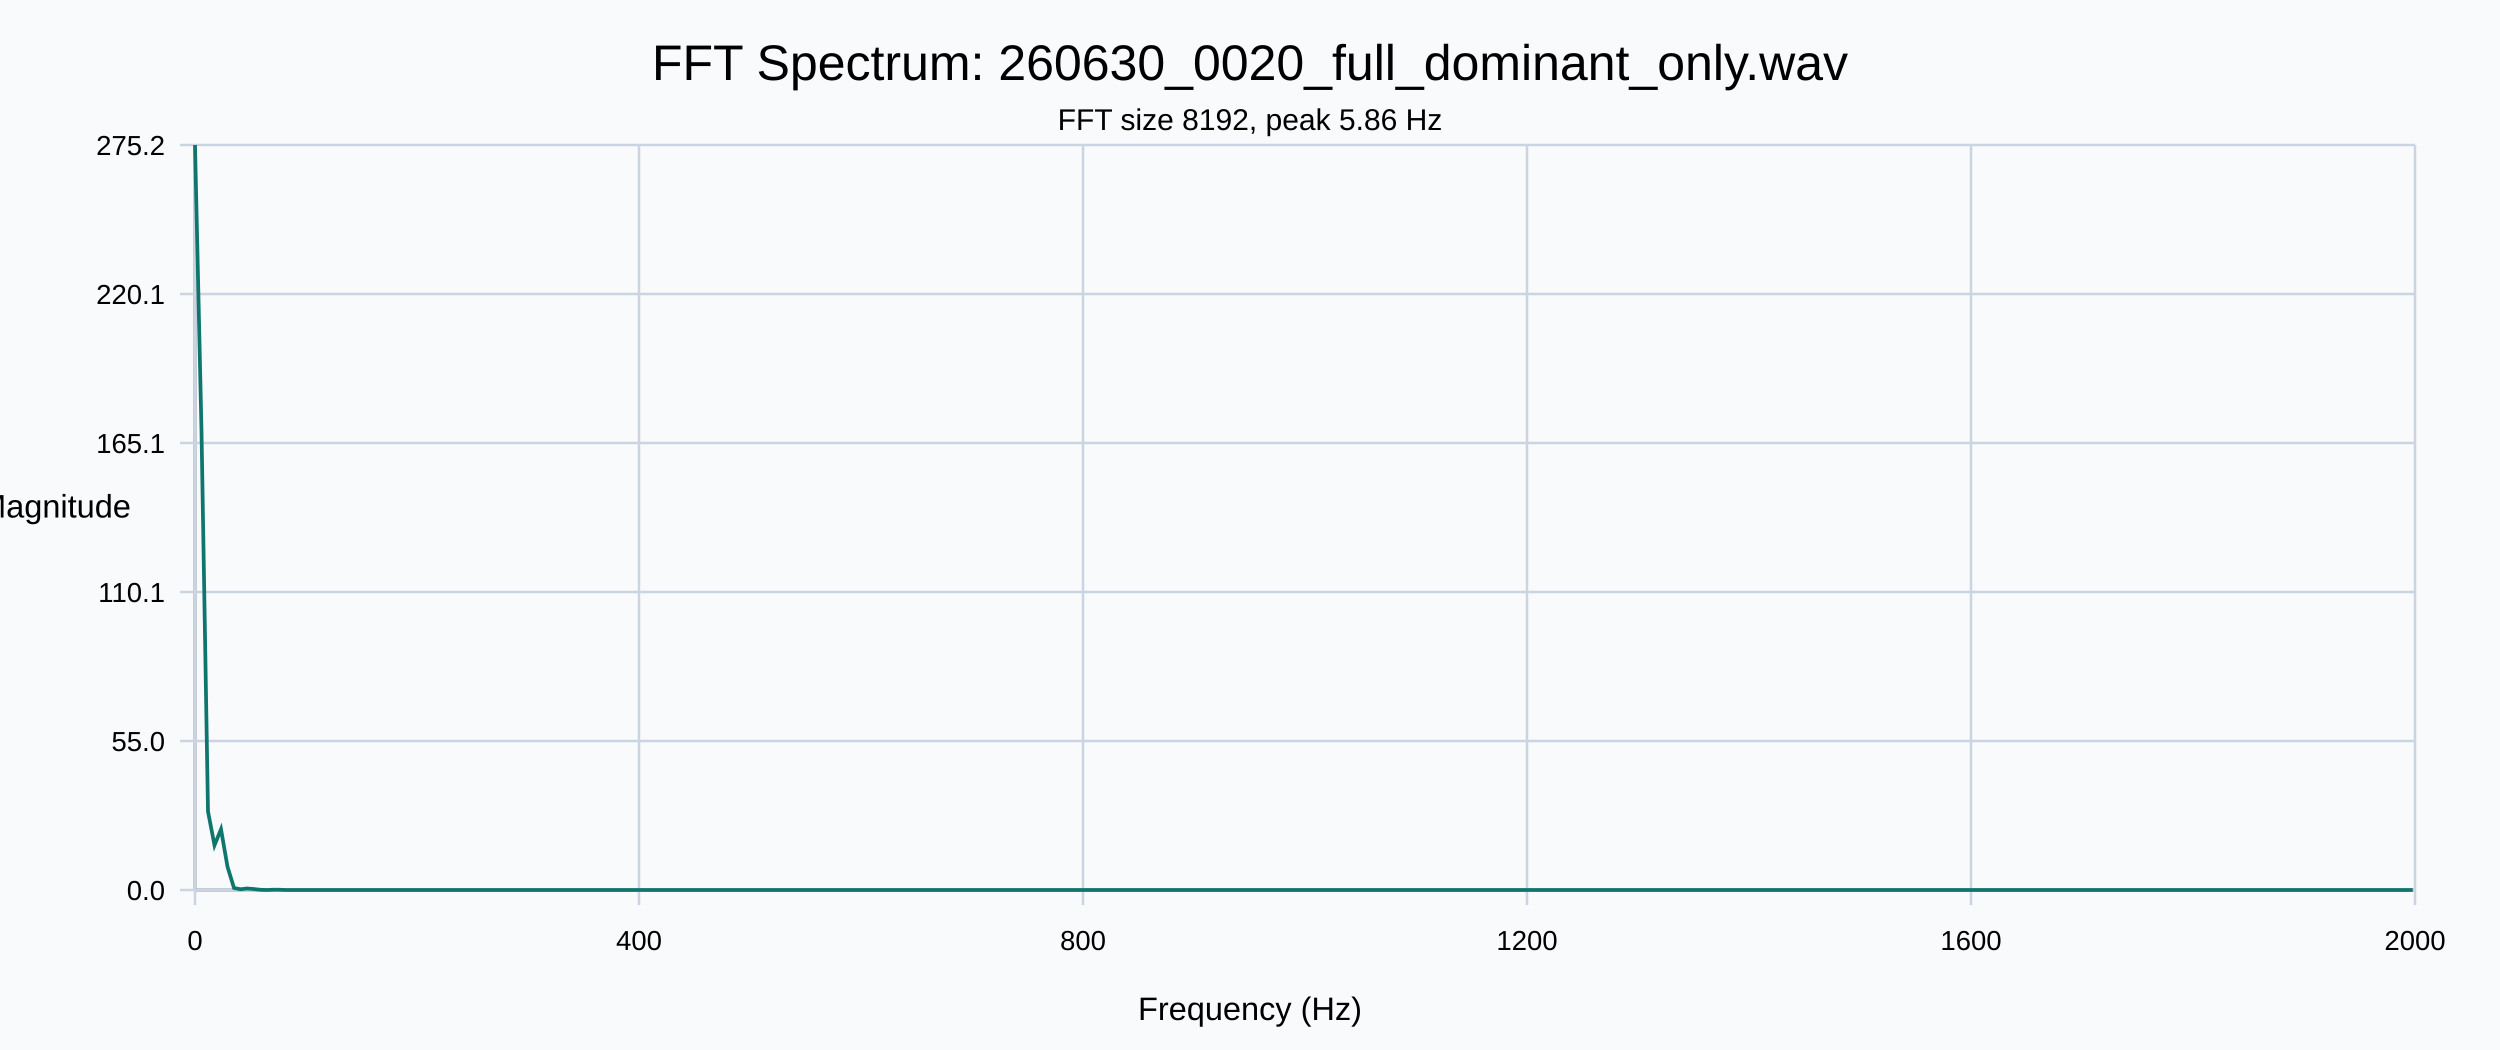
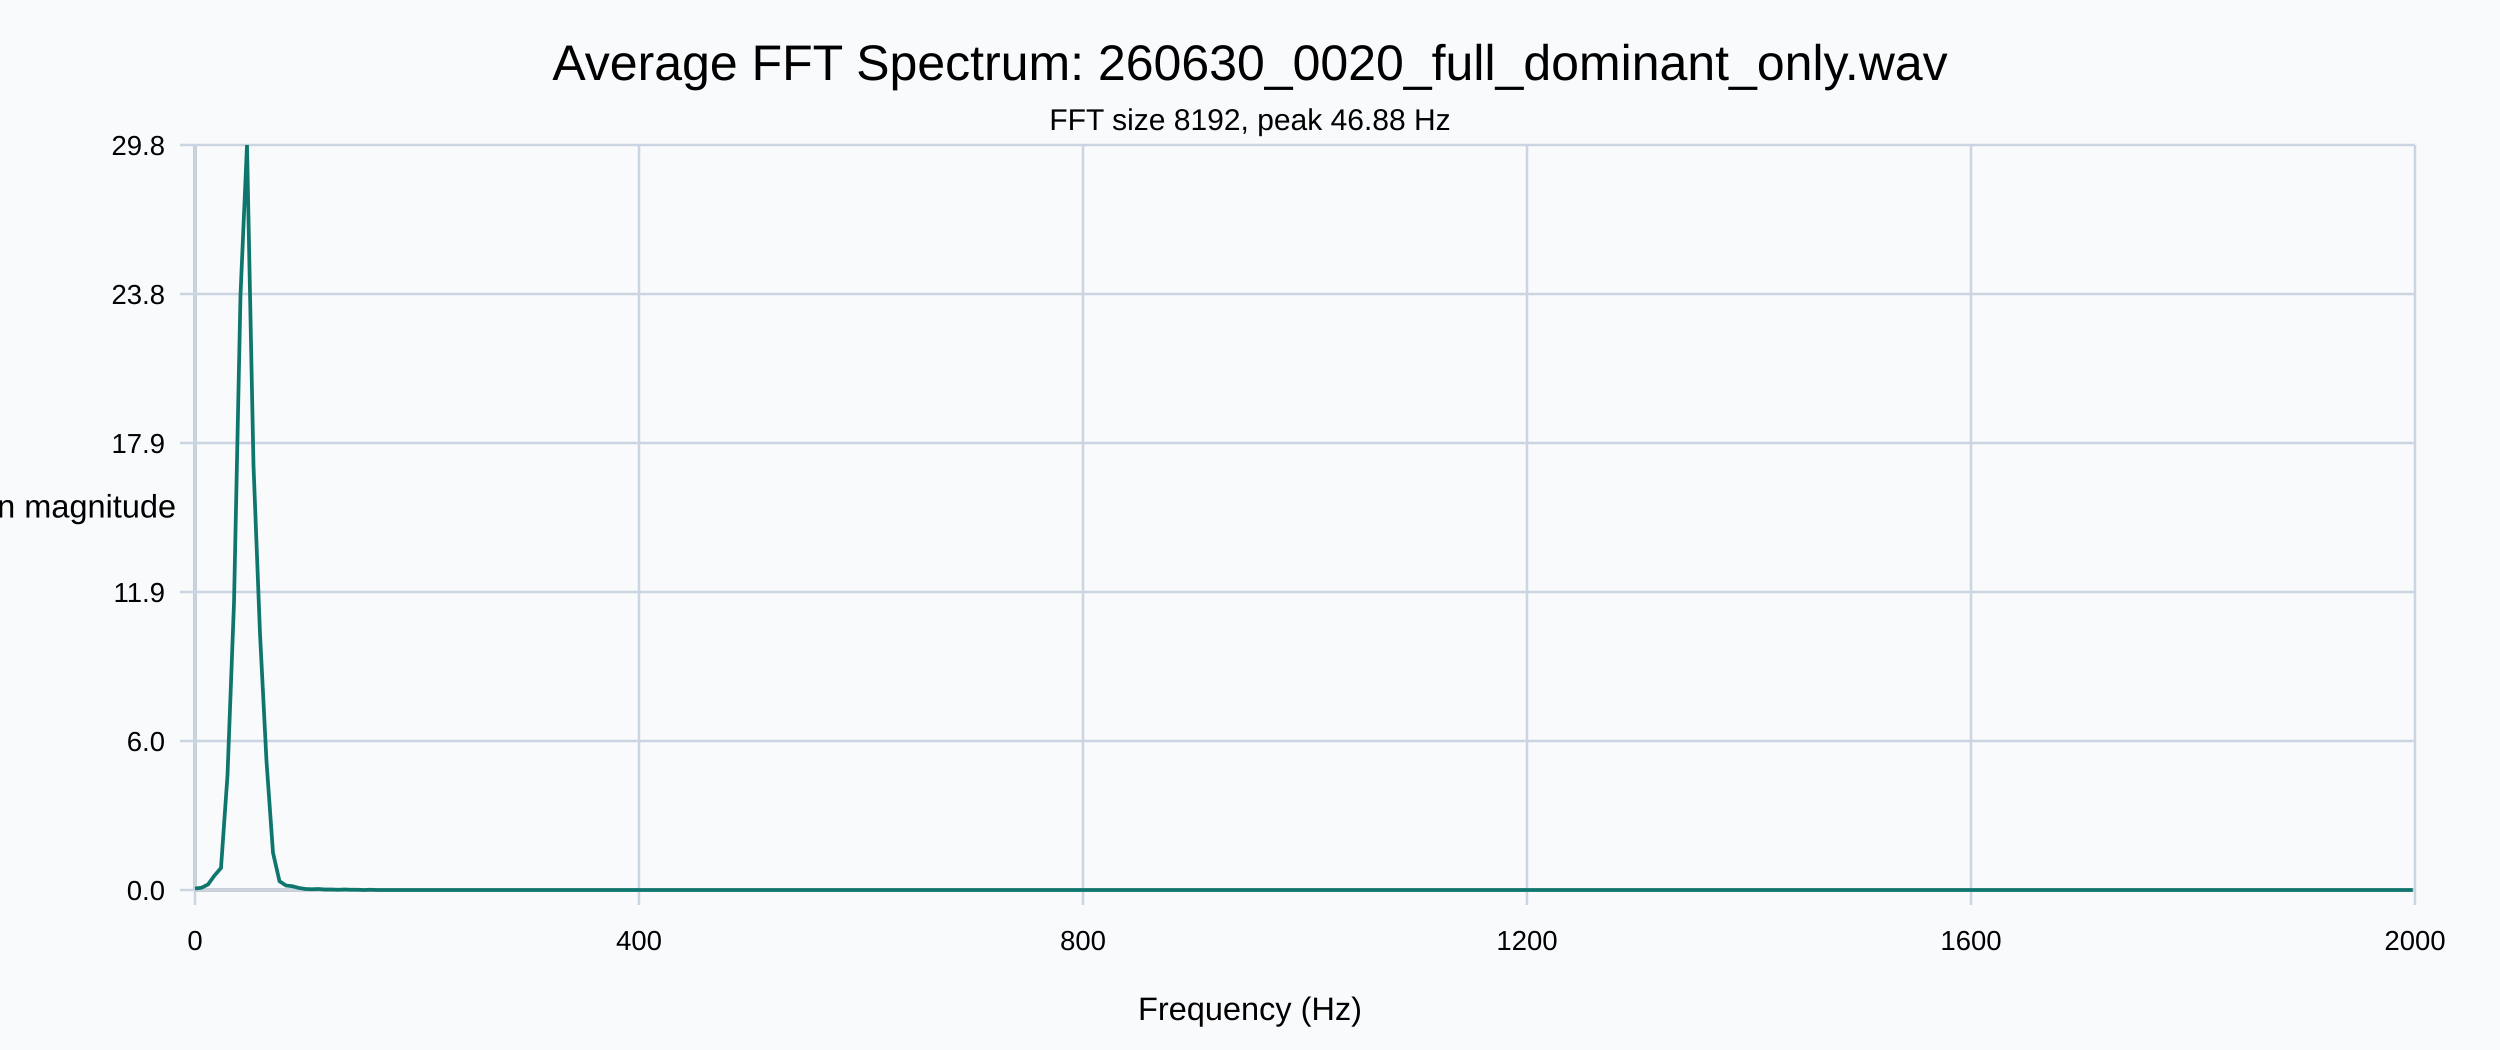
<svg xmlns="http://www.w3.org/2000/svg" width="1000" height="420" viewBox="0 0 1000 420">
  <rect width="100%" height="100%" fill="#f8fafc" />
-   <text x="500.0" y="32.0" font-size="20" font-family="Arial, sans-serif" text-anchor="middle">FFT Spectrum: 260630_0020_full_dominant_only.wav</text>
-   <text x="500.0" y="52.0" font-size="12" font-family="Arial, sans-serif" text-anchor="middle">FFT size 8192, peak 5.86 Hz</text>
+   <text x="500.0" y="32.0" font-size="20" font-family="Arial, sans-serif" text-anchor="middle">Average FFT Spectrum: 260630_0020_full_dominant_only.wav</text>
+   <text x="500.0" y="52.0" font-size="12" font-family="Arial, sans-serif" text-anchor="middle">FFT size 8192, peak 46.88 Hz</text>
  <line x1="78" y1="58" x2="78" y2="356" stroke="#334155" />
  <line x1="78" y1="356" x2="966" y2="356" stroke="#334155" />
  <text x="500.0" y="408.0" font-size="13" font-family="Arial, sans-serif" text-anchor="middle">Frequency (Hz)</text>
-   <text x="22.0" y="207.0" font-size="13" font-family="Arial, sans-serif" text-anchor="middle">Magnitude</text>
+   <text x="22.0" y="207.0" font-size="13" font-family="Arial, sans-serif" text-anchor="middle">Mean magnitude</text>
  <line x1="78.0" y1="58" x2="78.0" y2="362" stroke="#cbd5e1" />
  <text x="78.0" y="380.0" font-size="11" font-family="Arial, sans-serif" text-anchor="middle">0</text>
  <line x1="72" y1="356.0" x2="966" y2="356.0" stroke="#cbd5e1" />
  <text x="66.0" y="360.0" font-size="11" font-family="Arial, sans-serif" text-anchor="end">0.0</text>
  <line x1="255.6" y1="58" x2="255.6" y2="362" stroke="#cbd5e1" />
  <text x="255.6" y="380.0" font-size="11" font-family="Arial, sans-serif" text-anchor="middle">400</text>
  <line x1="72" y1="296.4" x2="966" y2="296.4" stroke="#cbd5e1" />
-   <text x="66.0" y="300.4" font-size="11" font-family="Arial, sans-serif" text-anchor="end">55.0</text>
+   <text x="66.0" y="300.4" font-size="11" font-family="Arial, sans-serif" text-anchor="end">6.0</text>
  <line x1="433.2" y1="58" x2="433.2" y2="362" stroke="#cbd5e1" />
  <text x="433.2" y="380.0" font-size="11" font-family="Arial, sans-serif" text-anchor="middle">800</text>
  <line x1="72" y1="236.8" x2="966" y2="236.8" stroke="#cbd5e1" />
-   <text x="66.0" y="240.8" font-size="11" font-family="Arial, sans-serif" text-anchor="end">110.1</text>
+   <text x="66.0" y="240.8" font-size="11" font-family="Arial, sans-serif" text-anchor="end">11.9</text>
  <line x1="610.8" y1="58" x2="610.8" y2="362" stroke="#cbd5e1" />
  <text x="610.8" y="380.0" font-size="11" font-family="Arial, sans-serif" text-anchor="middle">1200</text>
  <line x1="72" y1="177.2" x2="966" y2="177.2" stroke="#cbd5e1" />
-   <text x="66.0" y="181.2" font-size="11" font-family="Arial, sans-serif" text-anchor="end">165.1</text>
+   <text x="66.0" y="181.2" font-size="11" font-family="Arial, sans-serif" text-anchor="end">17.9</text>
  <line x1="788.4" y1="58" x2="788.4" y2="362" stroke="#cbd5e1" />
  <text x="788.4" y="380.0" font-size="11" font-family="Arial, sans-serif" text-anchor="middle">1600</text>
  <line x1="72" y1="117.6" x2="966" y2="117.6" stroke="#cbd5e1" />
-   <text x="66.0" y="121.6" font-size="11" font-family="Arial, sans-serif" text-anchor="end">220.1</text>
+   <text x="66.0" y="121.6" font-size="11" font-family="Arial, sans-serif" text-anchor="end">23.8</text>
  <line x1="966.0" y1="58" x2="966.0" y2="362" stroke="#cbd5e1" />
  <text x="966.0" y="380.0" font-size="11" font-family="Arial, sans-serif" text-anchor="middle">2000</text>
  <line x1="72" y1="58.0" x2="966" y2="58.0" stroke="#cbd5e1" />
-   <text x="66.0" y="62.0" font-size="11" font-family="Arial, sans-serif" text-anchor="end">275.2</text>
-   <polyline points="78.0,58.0 80.6,172.4 83.2,324.6 85.8,338.1 88.4,331.7 91.0,346.7 93.6,355.2 96.2,355.7 98.8,355.4 101.4,355.6 104.0,355.9 106.6,356.0 109.2,355.9 111.8,355.9 114.4,356.0 117.0,356.0 119.6,356.0 122.2,356.0 124.8,356.0 127.4,356.0 130.0,356.0 132.6,356.0 135.2,356.0 137.8,356.0 140.4,356.0 143.0,356.0 145.6,356.0 148.2,356.0 150.8,356.0 153.4,356.0 156.0,356.0 158.6,356.0 161.2,356.0 163.9,356.0 166.5,356.0 169.1,356.0 171.7,356.0 174.3,356.0 176.9,356.0 179.5,356.0 182.1,356.0 184.7,356.0 187.3,356.0 189.9,356.0 192.5,356.0 195.1,356.0 197.7,356.0 200.3,356.0 202.9,356.0 205.5,356.0 208.1,356.0 210.7,356.0 213.3,356.0 215.9,356.0 218.5,356.0 221.1,356.0 223.7,356.0 226.3,356.0 228.9,356.0 231.5,356.0 234.1,356.0 236.7,356.0 239.3,356.0 241.9,356.0 244.5,356.0 247.1,356.0 249.7,356.0 252.3,356.0 254.9,356.0 257.5,356.0 260.1,356.0 262.7,356.0 265.3,356.0 267.9,356.0 270.5,356.0 273.1,356.0 275.7,356.0 278.3,356.0 280.9,356.0 283.5,356.0 286.1,356.0 288.7,356.0 291.3,356.0 293.9,356.0 296.5,356.0 299.1,356.0 301.7,356.0 304.3,356.0 306.9,356.0 309.5,356.0 312.1,356.0 314.7,356.0 317.3,356.0 319.9,356.0 322.5,356.0 325.1,356.0 327.8,356.0 330.4,356.0 333.0,356.0 335.6,356.0 338.2,356.0 340.8,356.0 343.4,356.0 346.0,356.0 348.6,356.0 351.2,356.0 353.8,356.0 356.4,356.0 359.0,356.0 361.6,356.0 364.2,356.0 366.8,356.0 369.4,356.0 372.0,356.0 374.6,356.0 377.2,356.0 379.8,356.0 382.4,356.0 385.0,356.0 387.6,356.0 390.2,356.0 392.8,356.0 395.4,356.0 398.0,356.0 400.6,356.0 403.2,356.0 405.8,356.0 408.4,356.0 411.0,356.0 413.6,356.0 416.2,356.0 418.8,356.0 421.4,356.0 424.0,356.0 426.6,356.0 429.2,356.0 431.8,356.0 434.4,356.0 437.0,356.0 439.6,356.0 442.2,356.0 444.8,356.0 447.4,356.0 450.0,356.0 452.6,356.0 455.2,356.0 457.8,356.0 460.4,356.0 463.0,356.0 465.6,356.0 468.2,356.0 470.8,356.0 473.4,356.0 476.0,356.0 478.6,356.0 481.2,356.0 483.8,356.0 486.4,356.0 489.0,356.0 491.6,356.0 494.2,356.0 496.9,356.0 499.5,356.0 502.1,356.0 504.7,356.0 507.3,356.0 509.9,356.0 512.5,356.0 515.1,356.0 517.7,356.0 520.3,356.0 522.9,356.0 525.5,356.0 528.1,356.0 530.7,356.0 533.3,356.0 535.9,356.0 538.5,356.0 541.1,356.0 543.7,356.0 546.3,356.0 548.9,356.0 551.5,356.0 554.1,356.0 556.7,356.0 559.3,356.0 561.9,356.0 564.5,356.0 567.1,356.0 569.7,356.0 572.3,356.0 574.9,356.0 577.5,356.0 580.1,356.0 582.7,356.0 585.3,356.0 587.9,356.0 590.5,356.0 593.1,356.0 595.7,356.0 598.3,356.0 600.9,356.0 603.5,356.0 606.1,356.0 608.7,356.0 611.3,356.0 613.9,356.0 616.5,356.0 619.1,356.0 621.7,356.0 624.3,356.0 626.9,356.0 629.5,356.0 632.1,356.0 634.7,356.0 637.3,356.0 639.9,356.0 642.5,356.0 645.1,356.0 647.7,356.0 650.3,356.0 652.9,356.0 655.5,356.0 658.1,356.0 660.8,356.0 663.4,356.0 666.0,356.0 668.6,356.0 671.2,356.0 673.8,356.0 676.4,356.0 679.0,356.0 681.6,356.0 684.2,356.0 686.8,356.0 689.4,356.0 692.0,356.0 694.6,356.0 697.2,356.0 699.8,356.0 702.4,356.0 705.0,356.0 707.6,356.0 710.2,356.0 712.8,356.0 715.4,356.0 718.0,356.0 720.6,356.0 723.2,356.0 725.8,356.0 728.4,356.0 731.0,356.0 733.6,356.0 736.2,356.0 738.8,356.0 741.4,356.0 744.0,356.0 746.6,356.0 749.2,356.0 751.8,356.0 754.4,356.0 757.0,356.0 759.6,356.0 762.2,356.0 764.8,356.0 767.4,356.0 770.0,356.0 772.6,356.0 775.2,356.0 777.8,356.0 780.4,356.0 783.0,356.0 785.6,356.0 788.2,356.0 790.8,356.0 793.4,356.0 796.0,356.0 798.6,356.0 801.2,356.0 803.8,356.0 806.4,356.0 809.0,356.0 811.6,356.0 814.2,356.0 816.8,356.0 819.4,356.0 822.0,356.0 824.6,356.0 827.2,356.0 829.9,356.0 832.5,356.0 835.1,356.0 837.7,356.0 840.3,356.0 842.9,356.0 845.5,356.0 848.1,356.0 850.7,356.0 853.3,356.0 855.9,356.0 858.5,356.0 861.1,356.0 863.7,356.0 866.3,356.0 868.9,356.0 871.5,356.0 874.1,356.0 876.7,356.0 879.3,356.0 881.9,356.0 884.5,356.0 887.1,356.0 889.7,356.0 892.3,356.0 894.9,356.0 897.5,356.0 900.1,356.0 902.7,356.0 905.3,356.0 907.9,356.0 910.5,356.0 913.1,356.0 915.7,356.0 918.3,356.0 920.9,356.0 923.5,356.0 926.1,356.0 928.7,356.0 931.3,356.0 933.9,356.0 936.5,356.0 939.1,356.0 941.7,356.0 944.3,356.0 946.9,356.0 949.5,356.0 952.1,356.0 954.7,356.0 957.3,356.0 959.9,356.0 962.5,356.0 965.1,356.0" fill="none" stroke="#0f766e" stroke-width="1.5" />
+   <text x="66.0" y="62.0" font-size="11" font-family="Arial, sans-serif" text-anchor="end">29.8</text>
+   <polyline points="78.0,355.4 80.6,355.1 83.2,353.8 85.8,350.2 88.4,347.2 91.0,310.1 93.6,241.2 96.2,118.0 98.8,58.0 101.4,186.2 104.0,253.5 106.6,304.5 109.2,341.1 111.8,352.5 114.4,354.2 117.0,354.5 119.6,355.2 122.2,355.6 124.8,355.7 127.4,355.6 130.0,355.8 132.6,355.8 135.2,355.9 137.8,355.8 140.4,355.9 143.0,355.9 145.6,356.0 148.2,355.9 150.8,356.0 153.4,356.0 156.0,356.0 158.6,356.0 161.2,356.0 163.9,356.0 166.5,356.0 169.1,356.0 171.7,356.0 174.3,356.0 176.9,356.0 179.5,356.0 182.1,356.0 184.7,356.0 187.3,356.0 189.9,356.0 192.5,356.0 195.1,356.0 197.7,356.0 200.3,356.0 202.9,356.0 205.5,356.0 208.1,356.0 210.7,356.0 213.3,356.0 215.9,356.0 218.5,356.0 221.1,356.0 223.7,356.0 226.3,356.0 228.9,356.0 231.5,356.0 234.1,356.0 236.7,356.0 239.3,356.0 241.9,356.0 244.5,356.0 247.1,356.0 249.7,356.0 252.3,356.0 254.9,356.0 257.5,356.0 260.1,356.0 262.7,356.0 265.3,356.0 267.9,356.0 270.5,356.0 273.1,356.0 275.7,356.0 278.3,356.0 280.9,356.0 283.5,356.0 286.1,356.0 288.7,356.0 291.3,356.0 293.9,356.0 296.5,356.0 299.1,356.0 301.7,356.0 304.3,356.0 306.9,356.0 309.5,356.0 312.1,356.0 314.7,356.0 317.3,356.0 319.9,356.0 322.5,356.0 325.1,356.0 327.8,356.0 330.4,356.0 333.0,356.0 335.6,356.0 338.2,356.0 340.8,356.0 343.4,356.0 346.0,356.0 348.6,356.0 351.2,356.0 353.8,356.0 356.4,356.0 359.0,356.0 361.6,356.0 364.2,356.0 366.8,356.0 369.4,356.0 372.0,356.0 374.6,356.0 377.2,356.0 379.8,356.0 382.4,356.0 385.0,356.0 387.6,356.0 390.2,356.0 392.8,356.0 395.4,356.0 398.0,356.0 400.6,356.0 403.2,356.0 405.8,356.0 408.4,356.0 411.0,356.0 413.6,356.0 416.2,356.0 418.8,356.0 421.4,356.0 424.0,356.0 426.6,356.0 429.2,356.0 431.8,356.0 434.4,356.0 437.0,356.0 439.6,356.0 442.2,356.0 444.8,356.0 447.4,356.0 450.0,356.0 452.6,356.0 455.2,356.0 457.8,356.0 460.4,356.0 463.0,356.0 465.6,356.0 468.2,356.0 470.8,356.0 473.4,356.0 476.0,356.0 478.6,356.0 481.2,356.0 483.8,356.0 486.4,356.0 489.0,356.0 491.6,356.0 494.2,356.0 496.9,356.0 499.5,356.0 502.1,356.0 504.7,356.0 507.3,356.0 509.9,356.0 512.5,356.0 515.1,356.0 517.7,356.0 520.3,356.0 522.9,356.0 525.5,356.0 528.1,356.0 530.7,356.0 533.3,356.0 535.9,356.0 538.5,356.0 541.1,356.0 543.7,356.0 546.3,356.0 548.9,356.0 551.5,356.0 554.1,356.0 556.7,356.0 559.3,356.0 561.9,356.0 564.5,356.0 567.1,356.0 569.7,356.0 572.3,356.0 574.9,356.0 577.5,356.0 580.1,356.0 582.7,356.0 585.3,356.0 587.9,356.0 590.5,356.0 593.1,356.0 595.7,356.0 598.3,356.0 600.9,356.0 603.5,356.0 606.1,356.0 608.7,356.0 611.3,356.0 613.9,356.0 616.5,356.0 619.1,356.0 621.7,356.0 624.3,356.0 626.9,356.0 629.5,356.0 632.1,356.0 634.7,356.0 637.3,356.0 639.9,356.0 642.5,356.0 645.1,356.0 647.7,356.0 650.3,356.0 652.9,356.0 655.5,356.0 658.1,356.0 660.8,356.0 663.4,356.0 666.0,356.0 668.6,356.0 671.2,356.0 673.8,356.0 676.4,356.0 679.0,356.0 681.6,356.0 684.2,356.0 686.8,356.0 689.4,356.0 692.0,356.0 694.6,356.0 697.2,356.0 699.8,356.0 702.4,356.0 705.0,356.0 707.6,356.0 710.2,356.0 712.8,356.0 715.4,356.0 718.0,356.0 720.6,356.0 723.2,356.0 725.8,356.0 728.4,356.0 731.0,356.0 733.6,356.0 736.2,356.0 738.8,356.0 741.4,356.0 744.0,356.0 746.6,356.0 749.2,356.0 751.8,356.0 754.4,356.0 757.0,356.0 759.6,356.0 762.2,356.0 764.8,356.0 767.4,356.0 770.0,356.0 772.6,356.0 775.2,356.0 777.8,356.0 780.4,356.0 783.0,356.0 785.6,356.0 788.2,356.0 790.8,356.0 793.4,356.0 796.0,356.0 798.6,356.0 801.2,356.0 803.8,356.0 806.4,356.0 809.0,356.0 811.6,356.0 814.2,356.0 816.8,356.0 819.4,356.0 822.0,356.0 824.6,356.0 827.2,356.0 829.9,356.0 832.5,356.0 835.1,356.0 837.7,356.0 840.3,356.0 842.9,356.0 845.5,356.0 848.1,356.0 850.7,356.0 853.3,356.0 855.9,356.0 858.5,356.0 861.1,356.0 863.7,356.0 866.3,356.0 868.9,356.0 871.5,356.0 874.1,356.0 876.7,356.0 879.3,356.0 881.9,356.0 884.5,356.0 887.1,356.0 889.7,356.0 892.3,356.0 894.9,356.0 897.5,356.0 900.1,356.0 902.7,356.0 905.3,356.0 907.9,356.0 910.5,356.0 913.1,356.0 915.7,356.0 918.3,356.0 920.9,356.0 923.5,356.0 926.1,356.0 928.7,356.0 931.3,356.0 933.9,356.0 936.5,356.0 939.1,356.0 941.7,356.0 944.3,356.0 946.9,356.0 949.5,356.0 952.1,356.0 954.7,356.0 957.3,356.0 959.9,356.0 962.5,356.0 965.1,356.0" fill="none" stroke="#0f766e" stroke-width="1.5" />
</svg>
